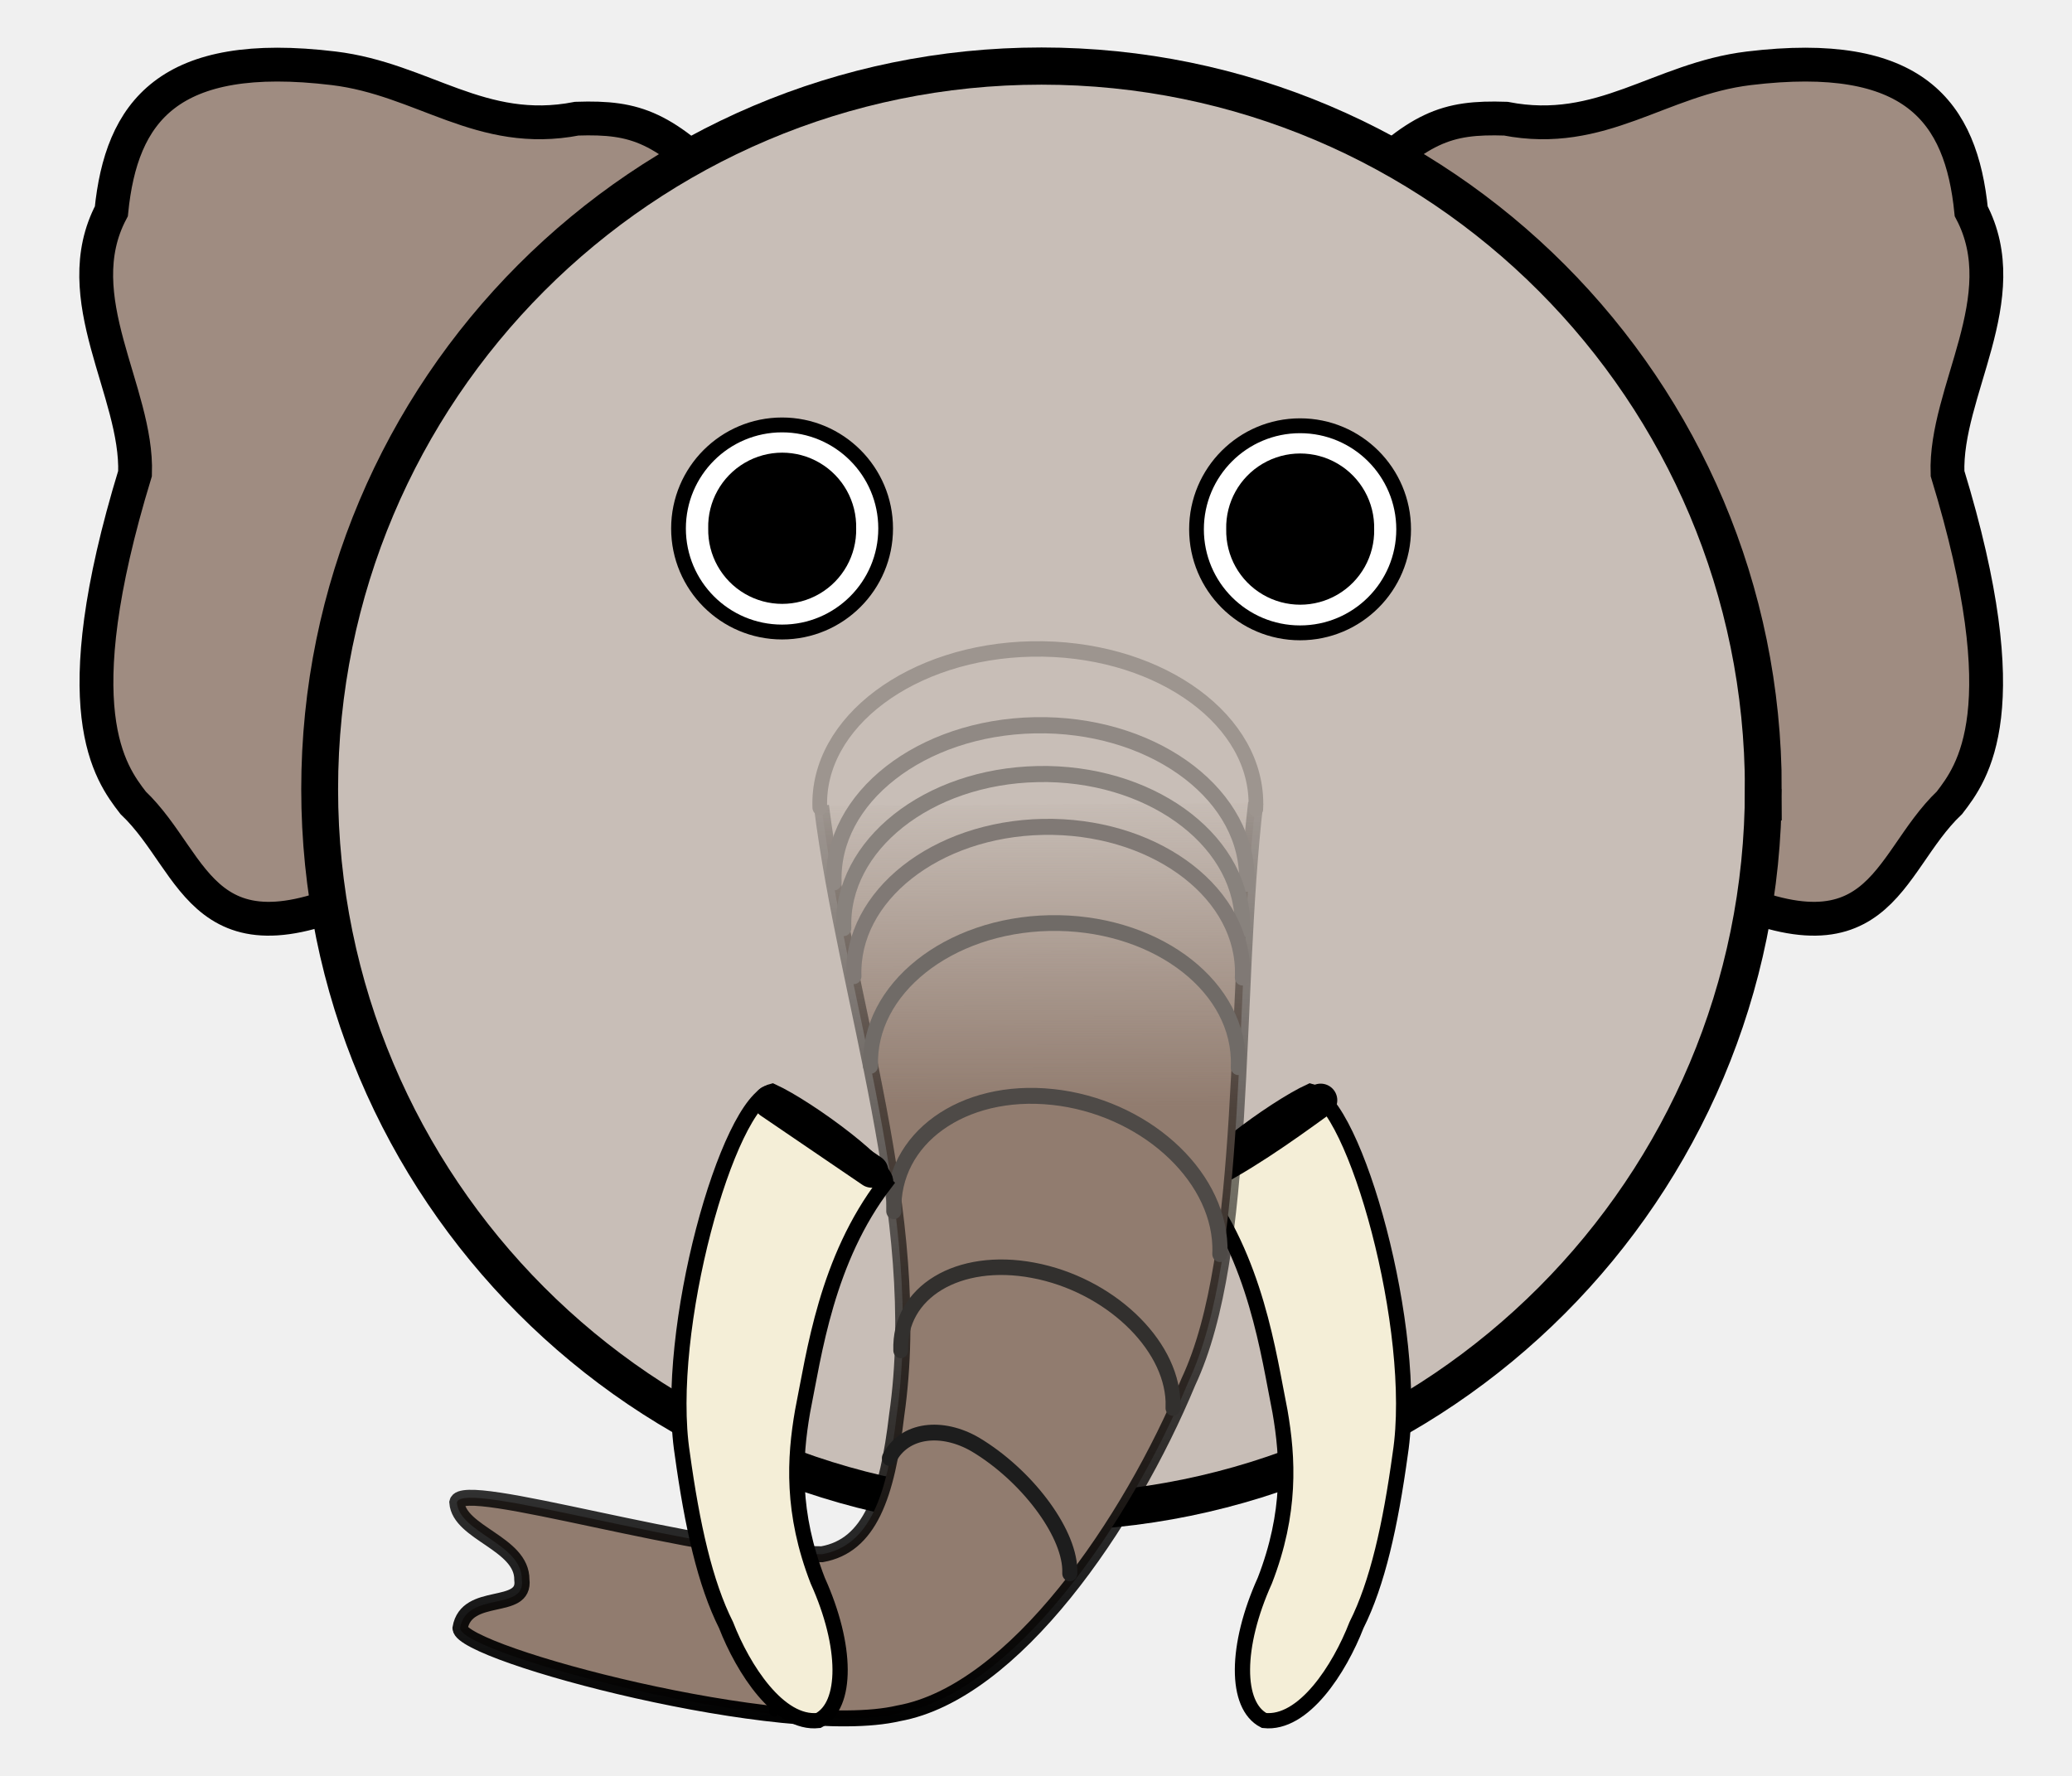
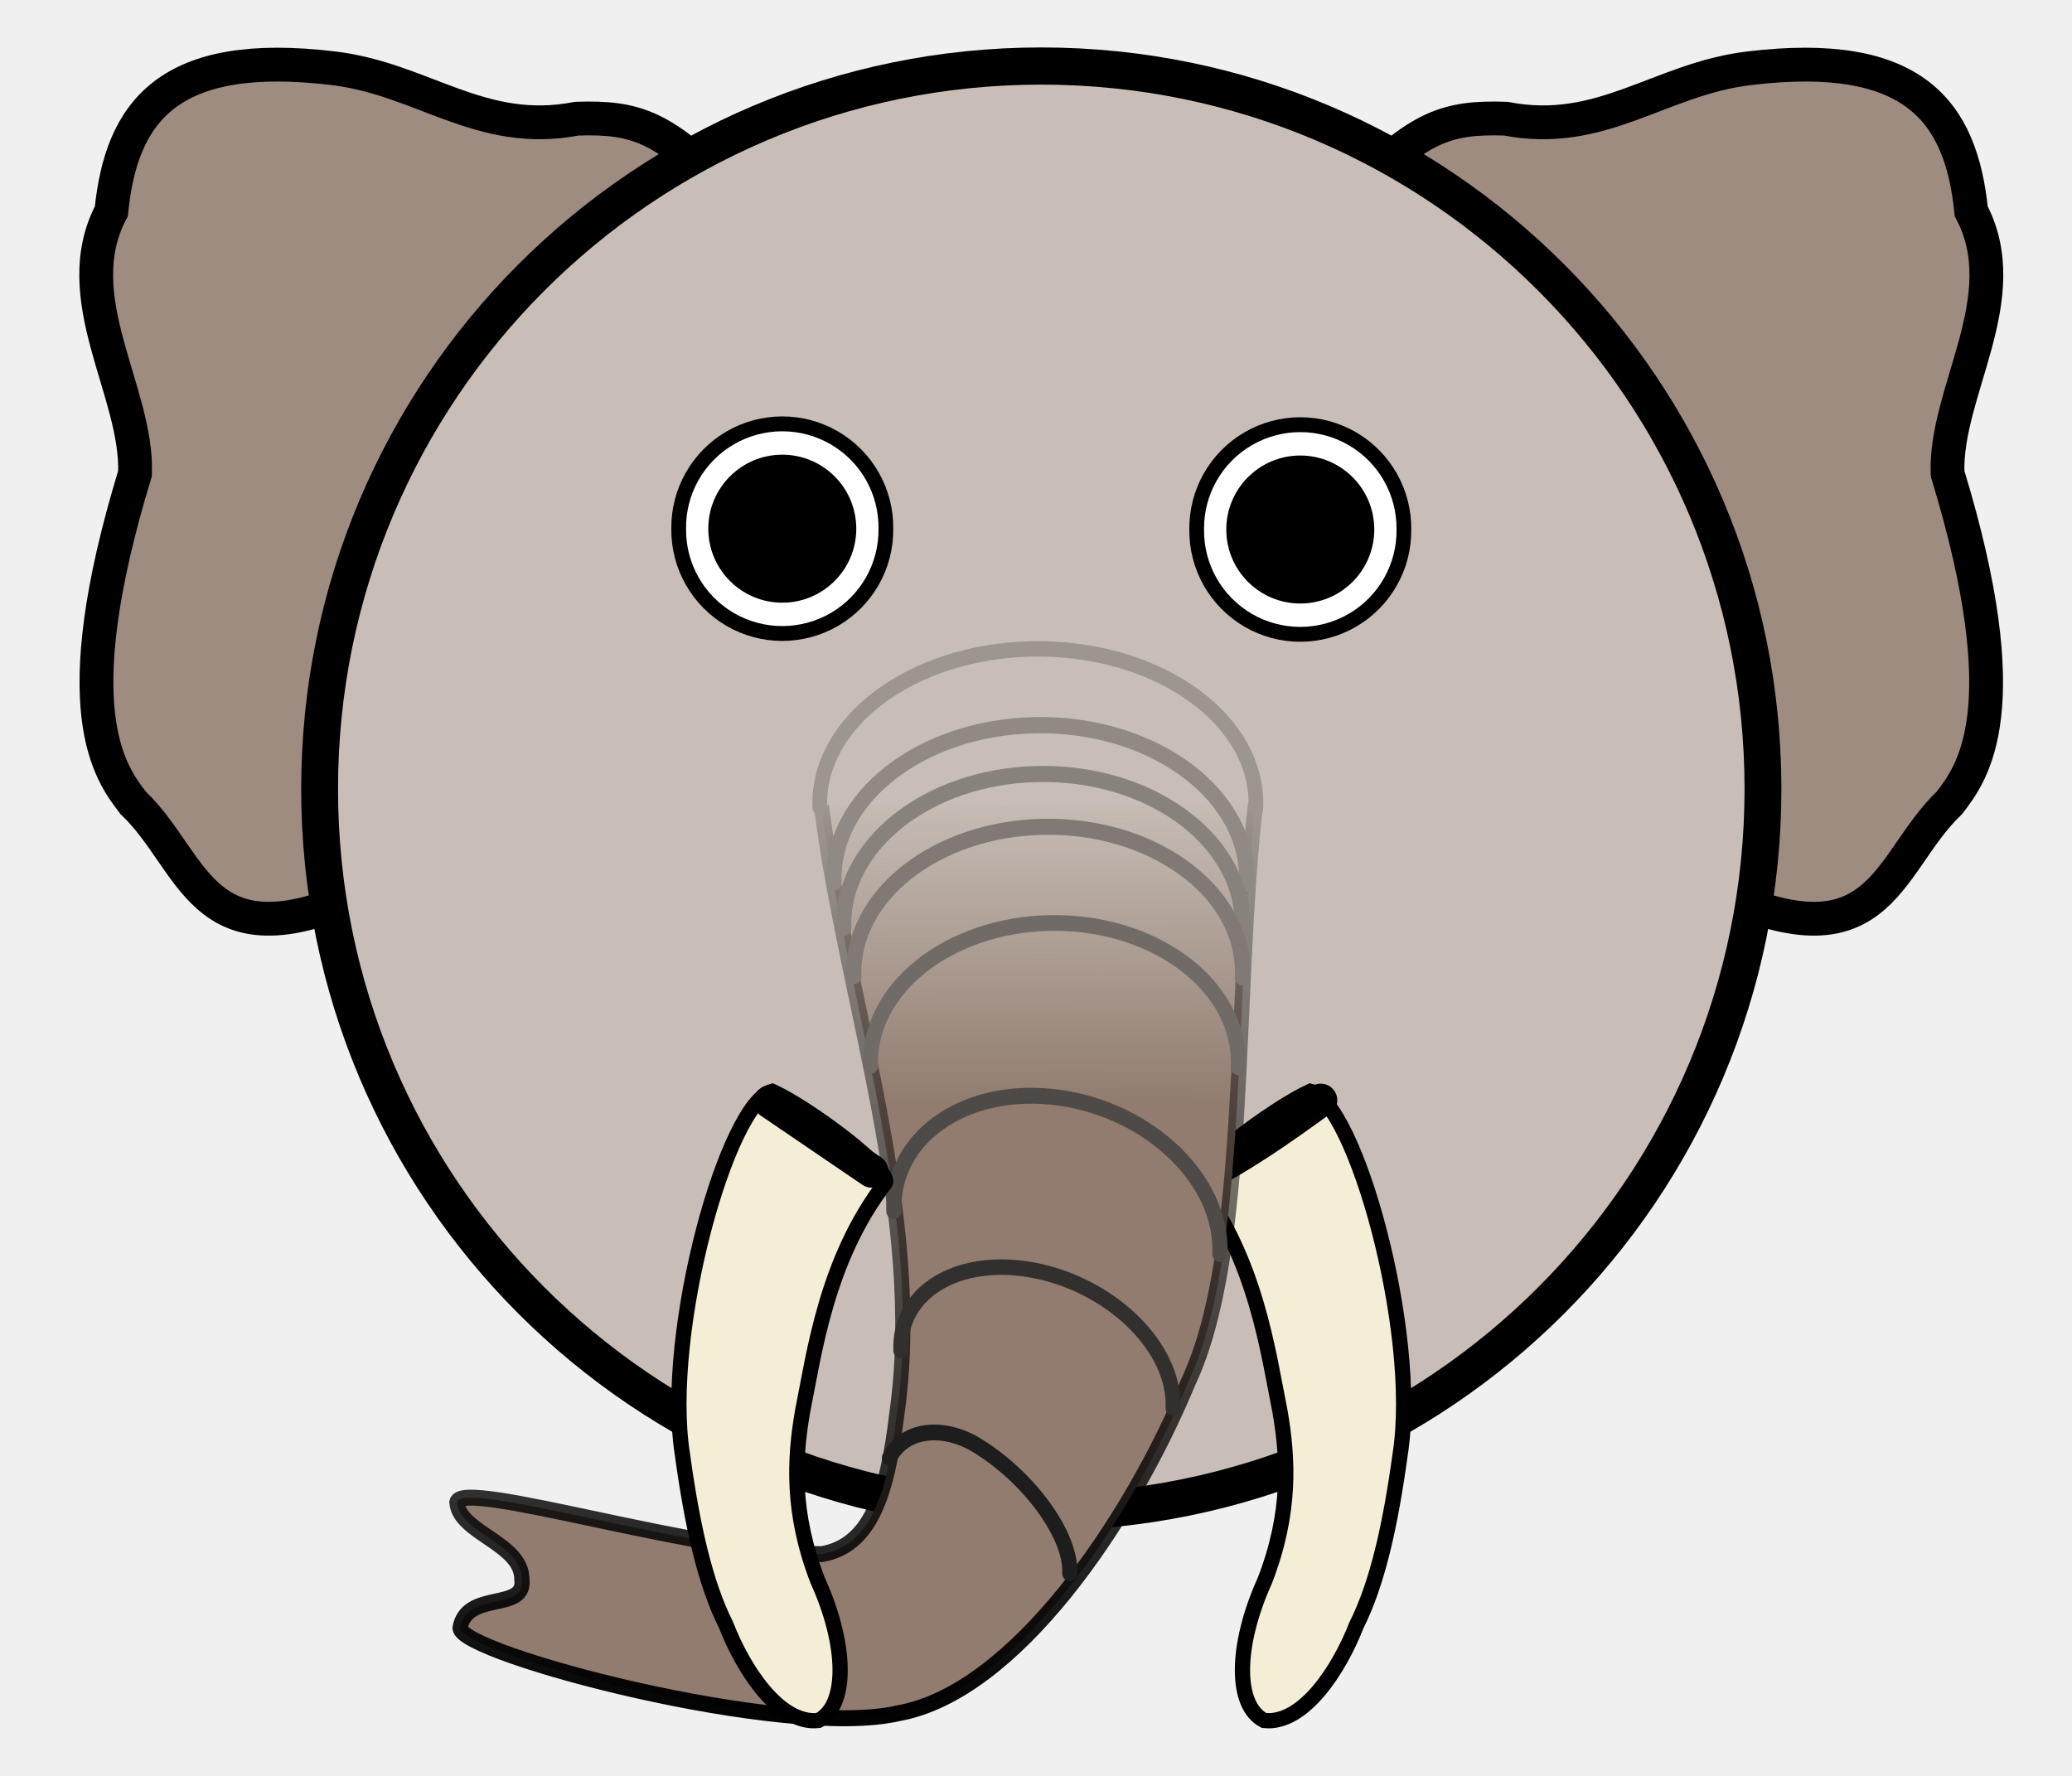
- <svg xmlns="http://www.w3.org/2000/svg" xmlns:xlink="http://www.w3.org/1999/xlink" width="140" height="120" version="1">
-   <defs>
-     <linearGradient id="a">
-       <stop offset="0" />
-       <stop offset="1" stop-opacity="0" />
+ <svg xmlns="http://www.w3.org/2000/svg" xmlns:xlink="http://www.w3.org/1999/xlink" width="140" height="120" id="svg16544" version="1.0">
+   <defs id="defs16546">
+     <linearGradient id="linearGradient5635">
+       <stop style="stop-color:#000000;stop-opacity:1;" offset="0" id="stop5637" />
+       <stop style="stop-color:#000000;stop-opacity:0;" offset="1" id="stop5639" />
    </linearGradient>
-     <linearGradient xlink:href="#a" id="d" gradientUnits="userSpaceOnUse" x1="65.418" y1="125" x2="65.387" y2="50.54" />
-     <linearGradient id="b">
-       <stop offset="0" stop-color="#917c6f" />
-       <stop offset="1" stop-color="#917c6f" stop-opacity="0" />
+     <linearGradient xlink:href="#linearGradient5635" id="linearGradient6642" gradientUnits="userSpaceOnUse" x1="65.418" y1="125" x2="65.387" y2="50.54" />
+     <linearGradient id="linearGradient9475">
+       <stop style="stop-color:#917c6f;stop-opacity:1;" offset="0" id="stop9477" />
+       <stop style="stop-color:#917c6f;stop-opacity:0;" offset="1" id="stop9479" />
    </linearGradient>
-     <linearGradient xlink:href="#b" id="c" gradientUnits="userSpaceOnUse" gradientTransform="matrix(1 0 0 1.001 -.017 -.062)" x1="65.108" y1="85.035" x2="65.076" y2="65" />
+     <linearGradient xlink:href="#linearGradient9475" id="linearGradient6640" gradientUnits="userSpaceOnUse" gradientTransform="matrix(1.000318,0,0,1.000816,-1.6697392e-2,-6.2066865e-2)" x1="65.108" y1="85.035" x2="65.076" y2="65" />
  </defs>
-   <g>
-     <path d="M25.954 59.637c-12.394 6.36-12.57-1.22-16.96-5.392-1.56-2.027-4.758-6.24.13-22.248.198-5.53-4.684-11.884-1.6-17.72.677-6.727 3.84-11.013 15.023-9.662 6.04.73 9.94 4.664 16.427 3.404 4.067-.135 5.885.577 10.24 4.97-8.1 15.186-15.16 31.462-23.26 46.647z" fill="#9f8c81" fill-rule="evenodd" stroke="#000" stroke-width="2.285" />
-     <path d="M114.76 59.637c12.394 6.36 12.57-1.22 16.96-5.392 1.56-2.027 4.76-6.24-.13-22.248-.198-5.53 4.685-11.884 1.6-17.72-.677-6.727-3.84-11.013-15.023-9.662-6.04.73-9.94 4.664-16.426 3.404-4.067-.135-5.885.577-10.24 4.97 8.1 15.186 15.16 31.462 23.26 46.647z" fill="#9f8c81" fill-rule="evenodd" stroke="#000" stroke-width="2.285" />
-     <g fill="#c8beb7" stroke="#000" stroke-linecap="round">
-       <path d="M114.286 64.82c0 27.11-22.16 49.11-49.465 49.11-27.303 0-49.463-22-49.463-49.11 0-27.106 22.16-49.106 49.464-49.106 27.306 0 49.466 22 49.466 49.107z" stroke-width="2.525" transform="matrix(.986 0 0 .995 6.456 -11.171)" />
-     </g>
-     <path d="M80.92 79.968c3.953 5.153 4.78 11.48 5.565 15.398.55 3.163.76 6.846-1.025 11.442-1.992 4.407-2.02 8.44-.046 9.45 2.67.294 5.096-3.496 6.24-6.445 1.418-2.82 2.292-6.727 2.96-11.59 1.274-8.296-3.066-23.74-6.077-24.484-2.484 1.135-8.246 5.407-7.617 6.228z" fill="#f4eed7" fill-rule="evenodd" stroke="#000" stroke-width="1.031" />
-     <path d="M71.48 82.102c7.055-.24 12.196-3.713 17.755-7.756" stroke="#000" stroke-width="2.244" stroke-linecap="round" fill="none" />
-     <g>
-       <path d="M50.144 65.706c1.636 12.484 7.024 26.4 5.087 39.24-.64 5.194-1.818 8.42-5.05 8.968-8.222.02-24.304-4.878-24.667-3.34.154 1.987 4.416 2.634 4.39 4.98.275 2.082-3.737.68-4.176 3.12.11 1.68 21.925 7.202 29.628 5.487 7.807-1.336 15.615-12.235 19.58-21.346 4.108-8.323 3.035-24.868 4.552-37.3" fill="url(#c)" fill-rule="evenodd" stroke="url(#d)" stroke-width="1.026" transform="matrix(1 0 0 1.049 5.357 -14.472)" />
-       <path d="M50.035 65.816C49.82 60.324 56.24 55.75 64.365 55.6h.014c8.13-.145 14.904 4.197 15.118 9.692 0 .015 0 .03.002.045.006.197.005.37-.006.57" stroke="#9d958f" stroke-width=".993" stroke-linecap="round" fill="none" transform="matrix(1 0 0 1.049 5.357 -14.472)" />
-       <path d="M50.987 70.63c-.203-5.438 5.874-9.967 13.567-10.115h.014c7.7-.144 14.11 4.155 14.315 9.594 0 .014 0 .03.002.044.006.195.004.366-.006.566" stroke="#908984" stroke-width="1.043" stroke-linecap="round" fill="none" transform="matrix(1 0 0 1.049 5.357 -14.472)" />
-       <path d="M51.647 73.577c-.195-5.33 5.673-9.773 13.102-9.918l.013-.002c7.433-.14 13.625 4.075 13.823 9.408v.044c.007.193.006.36-.004.557" stroke="#88827d" stroke-width="1.036" stroke-linecap="round" fill="none" transform="matrix(1 0 0 1.049 5.357 -14.472)" />
-       <path d="M52.333 76.675c-.19-5.168 5.532-9.474 12.776-9.614h.012c7.247-.135 13.283 3.95 13.477 9.118v.042c.007.188.005.35-.004.54" stroke="#807975" stroke-width="1.032" stroke-linecap="round" fill="none" transform="matrix(1 0 0 1.049 5.357 -14.472)" />
-       <path d="M53.464 82.457c-.18-4.945 5.234-9.065 12.087-9.2h.014c6.853-.13 12.562 3.777 12.748 8.722 0 .012 0 .026.002.04.006.18.004.337-.005.52" stroke="#706b67" stroke-width="1.015" stroke-linecap="round" fill="none" transform="matrix(1 0 0 1.049 5.357 -14.472)" />
-       <path d="M55.037 91.815c-.16-4.677 4.64-7.972 10.72-7.357h.01c6.075.62 11.135 4.914 11.303 9.588v.04c.006.17.005.32-.003.492" stroke="#4e4a47" stroke-width="1.024" stroke-linecap="round" fill="none" transform="matrix(1 0 0 1.049 5.357 -14.472)" />
-       <path d="M55.503 100.784c-.133-3.758 3.876-6.07 8.95-5.162.004 0 .007 0 .01.002 5.07.91 9.292 4.69 9.436 8.445v.03c.004.14.003.26-.003.4" stroke="#32302e" stroke-linecap="round" fill="none" transform="matrix(1 0 0 1.049 5.357 -14.472)" />
-       <path d="M54.742 107.713c1.014-1.854 3.55-2.12 5.81-.863.003 0 .005.002.007.004 3.418 1.953 6.267 5.54 6.367 8.013v.02c.004.095.004.174 0 .264" stroke="#1d1d1d" stroke-width="1.017" stroke-linecap="round" fill="none" transform="matrix(1 0 0 1.049 5.357 -14.472)" />
-       <path d="M44.893 113.685c.642.22.928-.85 1.507 1.943v.005c.577 2.786.84 6.434.59 8.16 0 .006 0 .01-.002.016-.01.067-.02.12-.03.182" stroke="#000" stroke-width=".722" stroke-linecap="round" fill="none" transform="matrix(1 0 0 1.049 5.357 -14.472)" />
-     </g>
-     <path d="M59.794 79.968c-3.953 5.153-4.78 11.48-5.565 15.398-.55 3.163-.76 6.846 1.024 11.442 1.993 4.407 2.02 8.44.046 9.45-2.67.294-5.096-3.496-6.24-6.445-1.417-2.82-2.29-6.727-2.96-11.59-1.274-8.296 3.067-23.74 6.077-24.484 2.484 1.135 8.246 5.407 7.617 6.228z" fill="#f4eed7" fill-rule="evenodd" stroke="#000" stroke-width="1.031" />
-     <path d="M58.902 79.134l-6.873-4.678" stroke="#000" stroke-width="2.244" stroke-linecap="round" fill="none" />
-     <g>
-       <path transform="matrix(.994 0 0 1.003 53.045 .658)" d="M42.048 35.003a7.04 6.976 0 1 1-14.08 0 7.04 6.976 0 1 1 14.08 0z" fill="#fff" stroke="#000" stroke-width="1.001" stroke-linecap="round" />
-       <path transform="matrix(.996 0 0 1.002 52.983 .595)" d="M40.027 35.098a5.02 4.988 0 1 1-10.038 0 5.02 4.988 0 1 1 10.037 0z" />
-     </g>
-     <g>
-       <path transform="matrix(.994 0 0 1.003 18.045 .602)" d="M42.048 35.003a7.04 6.976 0 1 1-14.08 0 7.04 6.976 0 1 1 14.08 0z" fill="#fff" stroke="#000" stroke-width="1.001" stroke-linecap="round" />
-       <path transform="matrix(.996 0 0 1.002 17.983 .539)" d="M40.027 35.098a5.02 4.988 0 1 1-10.038 0 5.02 4.988 0 1 1 10.037 0z" />
+   <g id="layer1">
+     <g id="g16586">
+       <path id="path7760" d="M 25.954,59.637 C 13.56,65.996 13.385,58.416 8.994,54.245 C 7.435,52.218 4.236,48.004 9.123,31.997 C 9.322,26.468 4.44,20.113 7.524,14.276 C 8.201,7.55 11.364,3.264 22.547,4.615 C 28.586,5.345 32.488,9.279 38.974,8.019 C 43.041,7.885 44.859,8.597 49.215,12.991 C 41.115,28.176 34.053,44.452 25.954,59.637 z " style="fill:#9f8c81;fill-opacity:1;fill-rule:evenodd;stroke:#000000;stroke-width:2.285;stroke-linecap:butt;stroke-linejoin:miter;stroke-miterlimit:4;stroke-dasharray:none;stroke-opacity:1" />
+       <path id="path6781" d="M 114.76,59.637 C 127.154,65.996 127.329,58.416 131.72,54.245 C 133.279,52.218 136.479,48.004 131.591,31.997 C 131.392,26.468 136.275,20.113 133.19,14.276 C 132.513,7.55 129.35,3.264 118.167,4.615 C 112.128,5.345 108.227,9.279 101.741,8.019 C 97.673,7.885 95.855,8.597 91.5,12.991 C 99.599,28.176 106.661,44.452 114.76,59.637 z " style="fill:#9f8c81;fill-opacity:1;fill-rule:evenodd;stroke:#000000;stroke-width:2.285;stroke-linecap:butt;stroke-linejoin:miter;stroke-miterlimit:4;stroke-dasharray:none;stroke-opacity:1" />
+       <g style="fill:#c8beb7" transform="matrix(0.985805,0,0,0.9947926,6.455854,-11.17065)" id="g6689">
+         <g style="opacity:1;fill:#c8beb7;fill-opacity:1;fill-rule:nonzero;stroke:#000000;stroke-width:2.5;stroke-linecap:round;stroke-linejoin:miter;stroke-miterlimit:4;stroke-dasharray:none;stroke-dashoffset:0;stroke-opacity:1" id="g6691" />
+         <path id="path6678" d="M 114.286,64.821 C 114.286,91.929 92.126,113.929 64.821,113.929 C 37.517,113.929 15.357,91.929 15.357,64.821 C 15.357,37.714 37.517,15.714 64.821,15.714 C 92.126,15.714 114.286,37.714 114.286,64.821 z " style="fill-opacity:1;fill-rule:nonzero;stroke:#000000;stroke-width:2.525;stroke-linecap:round;stroke-linejoin:miter;stroke-miterlimit:4;stroke-dashoffset:0;stroke-opacity:1" />
+       </g>
+       <path id="path6614" d="M 80.92,79.968 C 84.873,85.121 85.699,91.449 86.485,95.366 C 87.035,98.529 87.246,102.212 85.46,106.808 C 83.468,111.215 83.44,115.249 85.414,116.257 C 88.085,116.552 90.51,112.762 91.653,109.813 C 93.072,106.992 93.946,103.086 94.613,98.222 C 95.888,89.927 91.548,74.483 88.537,73.739 C 86.053,74.875 80.291,79.147 80.92,79.968 z " style="fill:#f4eed7;fill-rule:evenodd;stroke:#000000;stroke-width:1.031px;stroke-linecap:butt;stroke-linejoin:miter;stroke-opacity:1" />
+       <path d="M 71.479,82.102 C 78.535,81.861 83.676,78.389 89.235,74.346" id="path6430" style="fill:none;fill-rule:evenodd;stroke:#000000;stroke-width:2.244;stroke-linecap:round;stroke-linejoin:miter;stroke-miterlimit:4;stroke-dasharray:none;stroke-opacity:1" />
+       <g transform="matrix(1,0,0,1.048927,5.357141,-14.47193)" id="g6628">
+         <path style="fill:url(#linearGradient6640);fill-opacity:1;fill-rule:evenodd;stroke:url(#linearGradient6642);stroke-width:1.026;stroke-linecap:butt;stroke-linejoin:miter;stroke-miterlimit:4;stroke-dasharray:none;stroke-opacity:1" d="M 50.144,65.706 C 51.78,78.19 57.168,92.105 55.231,104.947 C 54.589,110.14 53.412,113.367 50.18,113.914 C 41.958,113.933 25.876,109.036 25.513,110.574 C 25.667,112.561 29.929,113.208 29.904,115.553 C 30.178,117.636 26.166,116.233 25.727,118.673 C 25.838,120.354 47.652,125.876 55.355,124.161 C 63.162,122.824 70.97,111.925 74.936,102.814 C 79.043,94.491 77.97,77.946 79.487,65.513" id="path8498" />
+         <path style="fill:none;fill-opacity:1;fill-rule:nonzero;stroke:#9d958f;stroke-width:0.993;stroke-linecap:round;stroke-linejoin:miter;stroke-miterlimit:4;stroke-dasharray:none;stroke-dashoffset:0;stroke-opacity:1" d="M 50.035,65.816 C 49.821,60.324 56.239,55.75 64.364,55.6 C 64.369,55.6 64.374,55.6 64.379,55.6 C 72.511,55.455 79.284,59.797 79.498,65.292 C 79.499,65.307 79.499,65.322 79.5,65.337 C 79.506,65.534 79.505,65.706 79.494,65.908" id="path3636" />
+         <path style="fill:none;fill-opacity:1;fill-rule:nonzero;stroke:#908984;stroke-width:1.043;stroke-linecap:round;stroke-linejoin:miter;stroke-miterlimit:4;stroke-dasharray:none;stroke-dashoffset:0;stroke-opacity:1" d="M 50.987,70.629 C 50.784,65.192 56.861,60.663 64.554,60.515 C 64.559,60.514 64.564,60.514 64.568,60.514 C 72.267,60.371 78.679,64.67 78.883,70.109 C 78.884,70.124 78.884,70.139 78.885,70.154 C 78.891,70.349 78.889,70.52 78.879,70.72" id="path3638" />
+         <path style="fill:none;fill-opacity:1;fill-rule:nonzero;stroke:#88827d;stroke-width:1.036;stroke-linecap:round;stroke-linejoin:miter;stroke-miterlimit:4;stroke-dasharray:none;stroke-dashoffset:0;stroke-opacity:1" d="M 51.647,73.577 C 51.452,68.246 57.32,63.804 64.749,63.659 C 64.754,63.659 64.758,63.658 64.763,63.658 C 72.196,63.518 78.388,67.733 78.586,73.066 C 78.586,73.081 78.587,73.096 78.587,73.11 C 78.593,73.303 78.592,73.471 78.582,73.667" id="path3640" />
+         <path style="fill:none;fill-opacity:1;fill-rule:nonzero;stroke:#807975;stroke-width:1.032;stroke-linecap:round;stroke-linejoin:miter;stroke-miterlimit:4;stroke-dasharray:none;stroke-dashoffset:0;stroke-opacity:1" d="M 52.333,76.675 C 52.142,71.507 57.865,67.201 65.109,67.061 C 65.113,67.061 65.118,67.06 65.122,67.06 C 72.369,66.925 78.405,71.009 78.599,76.178 C 78.6,76.192 78.6,76.206 78.601,76.22 C 78.607,76.408 78.605,76.571 78.596,76.761" id="path3642" />
+         <path style="fill:none;fill-opacity:1;fill-rule:nonzero;stroke:#706b67;stroke-width:1.015;stroke-linecap:round;stroke-linejoin:miter;stroke-miterlimit:4;stroke-dasharray:none;stroke-dashoffset:0;stroke-opacity:1" d="M 53.464,82.457 C 53.284,77.512 58.698,73.392 65.551,73.258 C 65.555,73.258 65.56,73.258 65.564,73.258 C 72.417,73.128 78.126,77.034 78.312,81.979 C 78.313,81.992 78.313,82.006 78.314,82.02 C 78.32,82.2 78.318,82.357 78.309,82.54" id="path3644" />
+         <path style="fill:none;fill-opacity:1;fill-rule:nonzero;stroke:#4e4a47;stroke-width:1.024;stroke-linecap:round;stroke-linejoin:miter;stroke-miterlimit:4;stroke-dasharray:none;stroke-dashoffset:0;stroke-opacity:1" d="M 55.037,91.815 C 54.877,87.138 59.678,83.843 65.756,84.458 C 65.76,84.459 65.763,84.459 65.767,84.459 C 71.842,85.079 76.902,89.372 77.07,94.046 C 77.07,94.059 77.071,94.072 77.071,94.085 C 77.076,94.257 77.075,94.405 77.067,94.578" id="path3646" />
+         <path style="fill:none;fill-opacity:1;fill-rule:nonzero;stroke:#32302e;stroke-width:1;stroke-linecap:round;stroke-linejoin:miter;stroke-miterlimit:4;stroke-dasharray:none;stroke-dashoffset:0;stroke-opacity:1" d="M 55.503,100.784 C 55.37,97.026 59.379,94.714 64.454,95.622 C 64.457,95.623 64.46,95.623 64.463,95.624 C 69.532,96.534 73.755,100.315 73.899,104.069 C 73.899,104.08 73.899,104.09 73.9,104.101 C 73.904,104.241 73.903,104.361 73.897,104.5" id="path3648" />
+         <path style="fill:none;fill-opacity:1;fill-rule:nonzero;stroke:#1d1d1d;stroke-width:1.017;stroke-linecap:round;stroke-linejoin:miter;stroke-miterlimit:4;stroke-dasharray:none;stroke-dashoffset:0;stroke-opacity:1" d="M 54.742,107.713 C 55.756,105.859 58.292,105.594 60.553,106.85 C 60.555,106.851 60.557,106.852 60.559,106.854 C 63.978,108.807 66.827,112.393 66.927,114.867 C 66.928,114.874 66.928,114.881 66.928,114.888 C 66.931,114.982 66.931,115.061 66.926,115.151" id="path3650" />
+         <path style="fill:none;fill-opacity:1;fill-rule:nonzero;stroke:#000000;stroke-width:0.722;stroke-linecap:round;stroke-linejoin:miter;stroke-miterlimit:4;stroke-dasharray:none;stroke-dashoffset:0;stroke-opacity:1" d="M 44.893,113.685 C 45.535,113.906 45.821,112.834 46.4,115.628 C 46.4,115.63 46.4,115.632 46.401,115.633 C 46.977,118.419 47.24,122.067 46.99,123.794 C 46.989,123.799 46.989,123.804 46.988,123.809 C 46.978,123.877 46.969,123.931 46.958,123.992" id="path3652" />
+       </g>
+       <path id="path6626" d="M 59.794,79.968 C 55.841,85.121 55.015,91.449 54.229,95.366 C 53.68,98.529 53.469,102.212 55.254,106.808 C 57.247,111.215 57.274,115.249 55.3,116.257 C 52.629,116.552 50.204,112.762 49.061,109.813 C 47.643,106.992 46.769,103.086 46.101,98.222 C 44.826,89.927 49.167,74.483 52.177,73.739 C 54.661,74.875 60.423,79.147 59.794,79.968 z " style="fill:#f4eed7;fill-rule:evenodd;stroke:#000000;stroke-width:1.031px;stroke-linecap:butt;stroke-linejoin:miter;stroke-opacity:1" />
+       <path d="M 58.902,79.134 L 52.029,74.456" id="path6654" style="fill:none;fill-rule:evenodd;stroke:#000000;stroke-width:2.244;stroke-linecap:round;stroke-linejoin:miter;stroke-miterlimit:4;stroke-dasharray:none;stroke-opacity:1" />
+       <g id="g15162" transform="translate(43.30941,3.279942)">
+         <path transform="matrix(0.9943886,0,0,1.003388,9.736073,-2.621574)" d="M 42.048 35.003 A 7.04 6.976 0 1 1  27.969,35.003 A 7.04 6.976 0 1 1  42.048 35.003 z" id="path15164" style="fill:#ffffff;fill-opacity:1;fill-rule:nonzero;stroke:#000000;stroke-width:1.001;stroke-linecap:round;stroke-linejoin:miter;stroke-miterlimit:4;stroke-dasharray:none;stroke-dashoffset:0;stroke-opacity:1" />
+         <path transform="matrix(0.9961755,0,0,1.002481,9.673518,-2.684762)" d="M 40.027 35.098 A 5.019 4.988 0 1 1  29.989,35.098 A 5.019 4.988 0 1 1  40.027 35.098 z" id="path15166" style="fill:#000000;fill-opacity:1;fill-rule:nonzero;stroke:none;stroke-width:2.5;stroke-linecap:butt;stroke-linejoin:miter;stroke-miterlimit:4;stroke-dasharray:none;stroke-dashoffset:0;stroke-opacity:1" />
+       </g>
+       <g id="g6767" transform="translate(8.309414,3.223946)">
+         <path transform="matrix(0.9943886,0,0,1.003388,9.736073,-2.621574)" d="M 42.048 35.003 A 7.04 6.976 0 1 1  27.969,35.003 A 7.04 6.976 0 1 1  42.048 35.003 z" id="path6769" style="fill:#ffffff;fill-opacity:1;fill-rule:nonzero;stroke:#000000;stroke-width:1.001;stroke-linecap:round;stroke-linejoin:miter;stroke-miterlimit:4;stroke-dasharray:none;stroke-dashoffset:0;stroke-opacity:1" />
+         <path transform="matrix(0.9961755,0,0,1.002481,9.673518,-2.684762)" d="M 40.027 35.098 A 5.019 4.988 0 1 1  29.989,35.098 A 5.019 4.988 0 1 1  40.027 35.098 z" id="path6771" style="fill:#000000;fill-opacity:1;fill-rule:nonzero;stroke:none;stroke-width:2.5;stroke-linecap:butt;stroke-linejoin:miter;stroke-miterlimit:4;stroke-dasharray:none;stroke-dashoffset:0;stroke-opacity:1" />
+       </g>
    </g>
  </g>
</svg>
